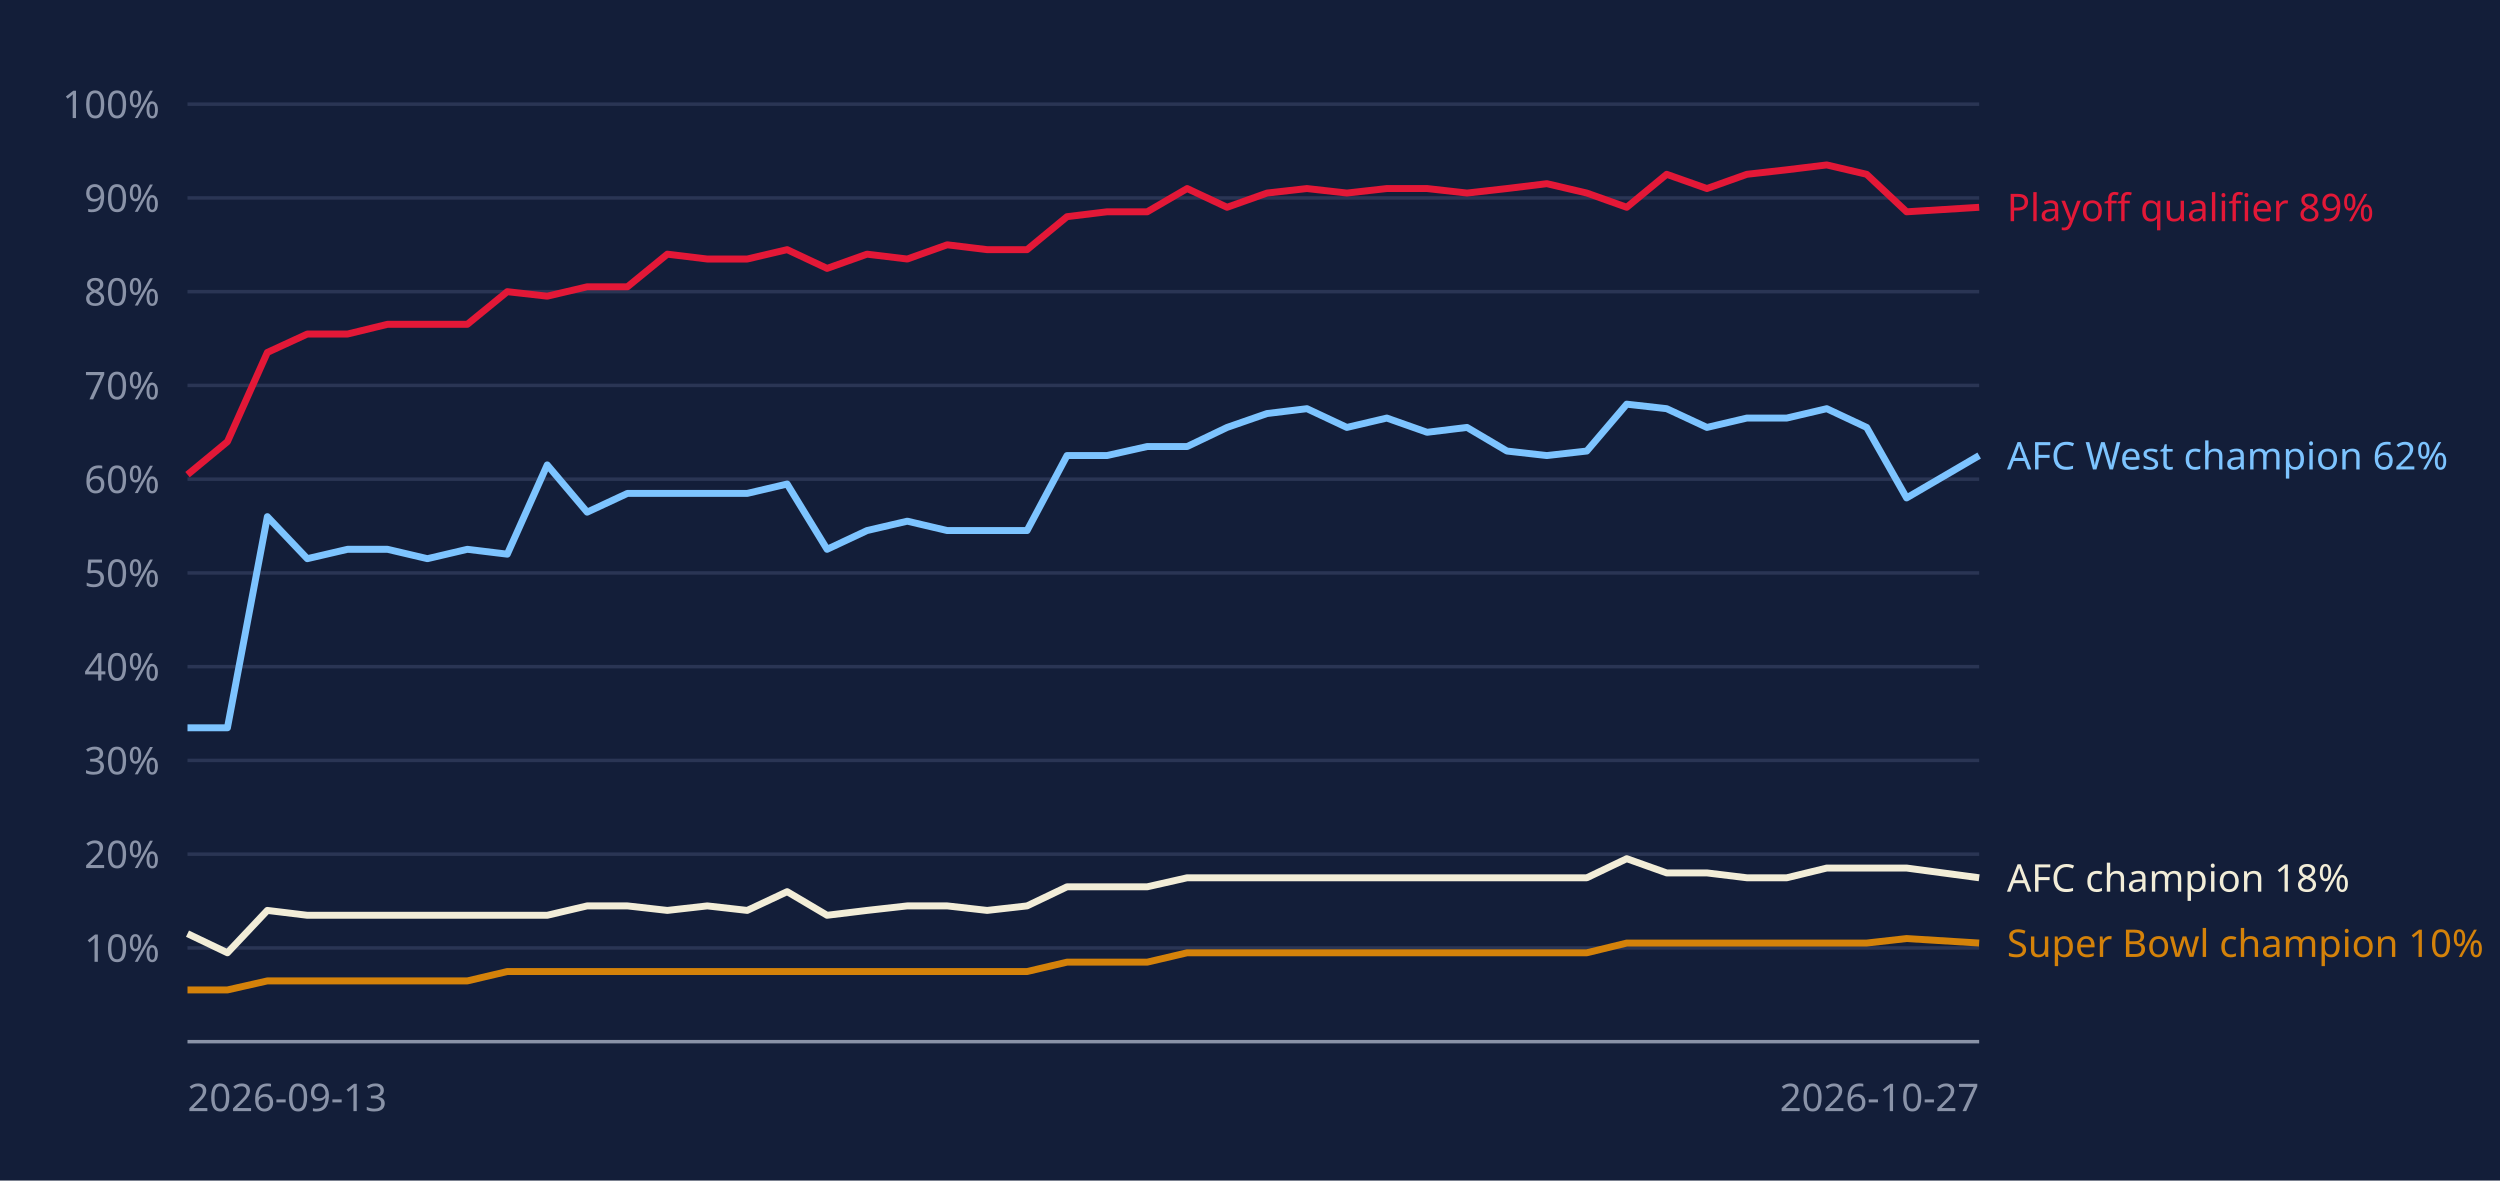
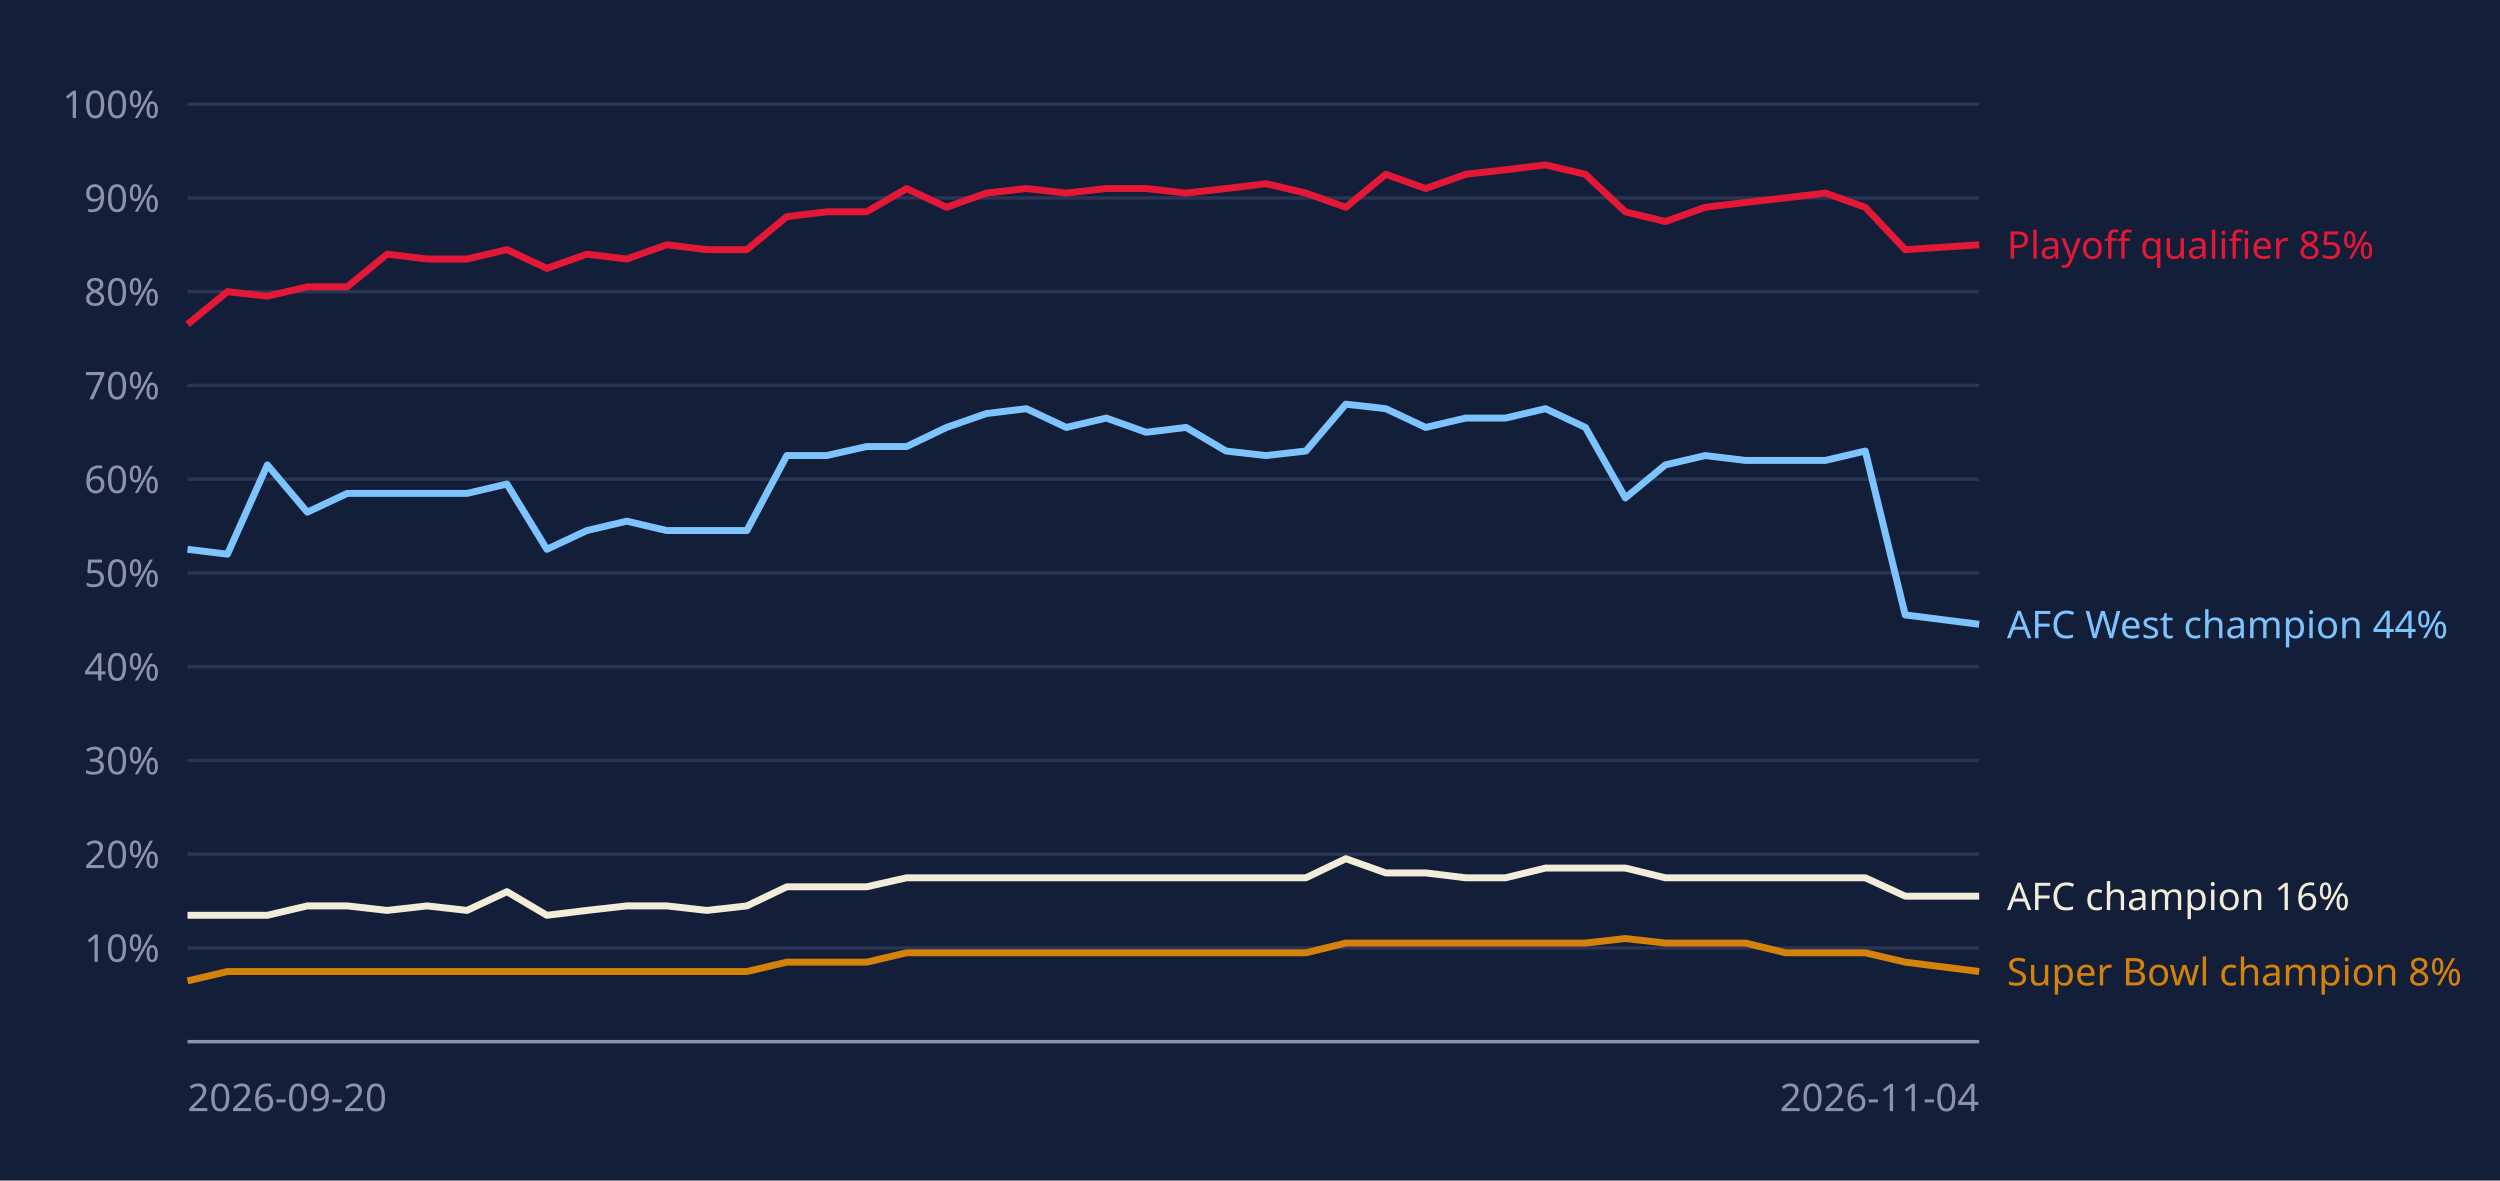
<svg xmlns="http://www.w3.org/2000/svg" viewBox="0 0 720 340" width="720" height="340" role="img" aria-label="Kansas City Chiefs championship, conference, division, playoff and MVP market prices over the last several weeks.">
  <rect width="720" height="340" fill="#131E39" />
  <line x1="54" y1="273.0" x2="570" y2="273.0" stroke="#2A3554" stroke-width="1" />
  <text x="46" y="277.0" fill="#8A93A8" font-family="system-ui,sans-serif" font-size="11" text-anchor="end">10%</text>
  <line x1="54" y1="246.0" x2="570" y2="246.0" stroke="#2A3554" stroke-width="1" />
  <text x="46" y="250.0" fill="#8A93A8" font-family="system-ui,sans-serif" font-size="11" text-anchor="end">20%</text>
  <line x1="54" y1="219.0" x2="570" y2="219.0" stroke="#2A3554" stroke-width="1" />
  <text x="46" y="223.0" fill="#8A93A8" font-family="system-ui,sans-serif" font-size="11" text-anchor="end">30%</text>
  <line x1="54" y1="192.0" x2="570" y2="192.0" stroke="#2A3554" stroke-width="1" />
  <text x="46" y="196.0" fill="#8A93A8" font-family="system-ui,sans-serif" font-size="11" text-anchor="end">40%</text>
  <line x1="54" y1="165.0" x2="570" y2="165.0" stroke="#2A3554" stroke-width="1" />
  <text x="46" y="169.0" fill="#8A93A8" font-family="system-ui,sans-serif" font-size="11" text-anchor="end">50%</text>
  <line x1="54" y1="138.0" x2="570" y2="138.0" stroke="#2A3554" stroke-width="1" />
  <text x="46" y="142.0" fill="#8A93A8" font-family="system-ui,sans-serif" font-size="11" text-anchor="end">60%</text>
  <line x1="54" y1="111.0" x2="570" y2="111.0" stroke="#2A3554" stroke-width="1" />
  <text x="46" y="115.0" fill="#8A93A8" font-family="system-ui,sans-serif" font-size="11" text-anchor="end">70%</text>
  <line x1="54" y1="84.0" x2="570" y2="84.0" stroke="#2A3554" stroke-width="1" />
  <text x="46" y="88.0" fill="#8A93A8" font-family="system-ui,sans-serif" font-size="11" text-anchor="end">80%</text>
  <line x1="54" y1="57.0" x2="570" y2="57.0" stroke="#2A3554" stroke-width="1" />
  <text x="46" y="61.0" fill="#8A93A8" font-family="system-ui,sans-serif" font-size="11" text-anchor="end">90%</text>
  <line x1="54" y1="30.0" x2="570" y2="30.0" stroke="#2A3554" stroke-width="1" />
  <text x="46" y="34.0" fill="#8A93A8" font-family="system-ui,sans-serif" font-size="11" text-anchor="end">100%</text>
  <line x1="54" y1="300" x2="570" y2="300" stroke="#8A93A8" stroke-width="1" />
-   <text x="54.0" y="320" fill="#8A93A8" font-family="system-ui,sans-serif" font-size="11" text-anchor="start">2026-09-13</text>
-   <text x="570.0" y="320" fill="#8A93A8" font-family="system-ui,sans-serif" font-size="11" text-anchor="end">2026-10-27</text>
-   <polyline points="54.0,285.1 65.5,285.1 77.0,282.5 88.5,282.5 100.1,282.5 111.6,282.5 123.1,282.5 134.6,282.5 146.1,279.8 157.6,279.8 169.1,279.8 180.7,279.8 192.2,279.8 203.7,279.8 215.2,279.8 226.7,279.8 238.2,279.8 249.7,279.8 261.3,279.8 272.8,279.8 284.3,279.8 295.8,279.8 307.3,277.1 318.8,277.1 330.4,277.1 341.9,274.4 353.4,274.4 364.9,274.4 376.4,274.4 387.9,274.4 399.4,274.4 411.0,274.4 422.5,274.4 434.0,274.4 445.5,274.4 457.0,274.4 468.5,271.6 480.0,271.6 491.6,271.6 503.1,271.6 514.6,271.6 526.1,271.6 537.6,271.6 549.1,270.3 570.0,271.6" fill="none" stroke="#D4820A" stroke-width="2" stroke-linejoin="round" />
-   <polyline points="54.0,268.9 65.5,274.4 77.0,262.2 88.5,263.6 100.1,263.6 111.6,263.6 123.1,263.6 134.6,263.6 146.1,263.6 157.6,263.6 169.1,260.9 180.7,260.9 192.2,262.2 203.7,260.9 215.2,262.2 226.7,256.8 238.2,263.6 249.7,262.2 261.3,260.9 272.8,260.9 284.3,262.2 295.8,260.9 307.3,255.4 318.8,255.4 330.4,255.4 341.9,252.8 353.4,252.8 364.9,252.8 376.4,252.8 387.9,252.8 399.4,252.8 411.0,252.8 422.5,252.8 434.0,252.8 445.5,252.8 457.0,252.8 468.5,247.3 480.0,251.4 491.6,251.4 503.1,252.8 514.6,252.8 526.1,250.0 537.6,250.0 549.1,250.0 570.0,252.8" fill="none" stroke="#F2EDD8" stroke-width="2" stroke-linejoin="round" />
-   <polyline points="54.0,209.6 65.5,209.6 77.0,148.8 88.5,160.9 100.1,158.2 111.6,158.2 123.1,160.9 134.6,158.2 146.1,159.6 157.6,133.9 169.1,147.5 180.7,142.1 192.2,142.1 203.7,142.1 215.2,142.1 226.7,139.4 238.2,158.2 249.7,152.8 261.3,150.1 272.8,152.8 284.3,152.8 295.8,152.8 307.3,131.2 318.8,131.2 330.4,128.6 341.9,128.6 353.4,123.1 364.9,119.1 376.4,117.7 387.9,123.1 399.4,120.4 411.0,124.5 422.5,123.1 434.0,129.9 445.5,131.2 457.0,129.9 468.5,116.4 480.0,117.7 491.6,123.1 503.1,120.4 514.6,120.4 526.1,117.7 537.6,123.1 549.1,143.4 570.0,131.2" fill="none" stroke="#7DC4FF" stroke-width="2" stroke-linejoin="round" />
-   <polyline points="54.0,136.7 65.5,127.2 77.0,101.5 88.5,96.2 100.1,96.2 111.6,93.4 123.1,93.4 134.6,93.4 146.1,84.0 157.6,85.3 169.1,82.6 180.7,82.6 192.2,73.2 203.7,74.6 215.2,74.6 226.7,71.9 238.2,77.3 249.7,73.2 261.3,74.6 272.8,70.5 284.3,71.9 295.8,71.9 307.3,62.4 318.8,61.0 330.4,61.0 341.9,54.3 353.4,59.7 364.9,55.6 376.4,54.3 387.9,55.6 399.4,54.3 411.0,54.3 422.5,55.6 434.0,54.3 445.5,52.9 457.0,55.6 468.5,59.7 480.0,50.2 491.6,54.3 503.1,50.2 514.6,48.9 526.1,47.5 537.6,50.2 549.1,61.0 570.0,59.7" fill="none" stroke="#E31837" stroke-width="2" stroke-linejoin="round" />
-   <text x="578" y="63.7" fill="#E31837" font-family="system-ui,sans-serif" font-size="11">Playoff qualifier 89%</text>
-   <text x="578" y="135.2" fill="#7DC4FF" font-family="system-ui,sans-serif" font-size="11">AFC West champion 62%</text>
-   <text x="578" y="256.8" fill="#F2EDD8" font-family="system-ui,sans-serif" font-size="11">AFC champion 18%</text>
-   <text x="578" y="275.6" fill="#D4820A" font-family="system-ui,sans-serif" font-size="11">Super Bowl champion 10%</text>
+   <text x="54.0" y="320" fill="#8A93A8" font-family="system-ui,sans-serif" font-size="11" text-anchor="start">2026-09-20</text>
+   <text x="570.0" y="320" fill="#8A93A8" font-family="system-ui,sans-serif" font-size="11" text-anchor="end">2026-11-04</text>
+   <polyline points="54.0,282.5 65.5,279.8 77.0,279.8 88.5,279.8 100.0,279.8 111.5,279.8 123.0,279.8 134.5,279.8 146.0,279.8 157.5,279.8 169.0,279.8 180.5,279.8 192.0,279.8 203.6,279.8 215.1,279.8 226.6,277.1 238.1,277.1 249.6,277.1 261.1,274.4 272.6,274.4 284.1,274.4 295.6,274.4 307.1,274.4 318.6,274.4 330.1,274.4 341.6,274.4 353.1,274.4 364.6,274.4 376.1,274.4 387.6,271.6 399.1,271.6 410.6,271.6 422.1,271.6 433.6,271.6 445.1,271.6 456.6,271.6 468.1,270.3 479.6,271.6 491.1,271.6 502.7,271.6 514.2,274.4 525.7,274.4 537.2,274.4 548.7,277.1 570.0,279.8" fill="none" stroke="#D4820A" stroke-width="2" stroke-linejoin="round" />
+   <polyline points="54.0,263.6 65.5,263.6 77.0,263.6 88.5,260.9 100.0,260.9 111.5,262.2 123.0,260.9 134.5,262.2 146.0,256.8 157.5,263.6 169.0,262.2 180.5,260.9 192.0,260.9 203.6,262.2 215.1,260.9 226.6,255.4 238.1,255.4 249.6,255.4 261.1,252.8 272.6,252.8 284.1,252.8 295.6,252.8 307.1,252.8 318.6,252.8 330.1,252.8 341.6,252.8 353.1,252.8 364.6,252.8 376.1,252.8 387.6,247.3 399.1,251.4 410.6,251.4 422.1,252.8 433.6,252.8 445.1,250.0 456.6,250.0 468.1,250.0 479.6,252.8 491.1,252.8 502.7,252.8 514.2,252.8 525.7,252.8 537.2,252.8 548.7,258.1 570.0,258.1" fill="none" stroke="#F2EDD8" stroke-width="2" stroke-linejoin="round" />
+   <polyline points="54.0,158.2 65.5,159.6 77.0,133.9 88.5,147.5 100.0,142.1 111.5,142.1 123.0,142.1 134.5,142.1 146.0,139.4 157.5,158.2 169.0,152.8 180.5,150.1 192.0,152.8 203.6,152.8 215.1,152.8 226.6,131.2 238.1,131.2 249.6,128.6 261.1,128.6 272.6,123.1 284.1,119.1 295.6,117.7 307.1,123.1 318.6,120.4 330.1,124.5 341.6,123.1 353.1,129.9 364.6,131.2 376.1,129.9 387.6,116.4 399.1,117.7 410.6,123.1 422.1,120.4 433.6,120.4 445.1,117.7 456.6,123.1 468.1,143.4 479.6,133.9 491.1,131.2 502.7,132.6 514.2,132.6 525.7,132.6 537.2,129.9 548.7,177.1 570.0,179.8" fill="none" stroke="#7DC4FF" stroke-width="2" stroke-linejoin="round" />
+   <polyline points="54.0,93.4 65.5,84.0 77.0,85.3 88.5,82.6 100.0,82.6 111.5,73.2 123.0,74.6 134.5,74.6 146.0,71.9 157.5,77.3 169.0,73.2 180.5,74.6 192.0,70.5 203.6,71.9 215.1,71.9 226.6,62.4 238.1,61.0 249.6,61.0 261.1,54.3 272.6,59.7 284.1,55.6 295.6,54.3 307.1,55.6 318.6,54.3 330.1,54.3 341.6,55.6 353.1,54.3 364.6,52.9 376.1,55.6 387.6,59.7 399.1,50.2 410.6,54.3 422.1,50.2 433.6,48.9 445.1,47.5 456.6,50.2 468.1,61.0 479.6,63.8 491.1,59.7 502.7,58.3 514.2,57.0 525.7,55.6 537.2,59.7 548.7,71.9 570.0,70.5" fill="none" stroke="#E31837" stroke-width="2" stroke-linejoin="round" />
+   <text x="578" y="74.5" fill="#E31837" font-family="system-ui,sans-serif" font-size="11">Playoff qualifier 85%</text>
+   <text x="578" y="183.8" fill="#7DC4FF" font-family="system-ui,sans-serif" font-size="11">AFC West champion 44%</text>
+   <text x="578" y="262.1" fill="#F2EDD8" font-family="system-ui,sans-serif" font-size="11">AFC champion 16%</text>
+   <text x="578" y="283.8" fill="#D4820A" font-family="system-ui,sans-serif" font-size="11">Super Bowl champion 8%</text>
</svg>
